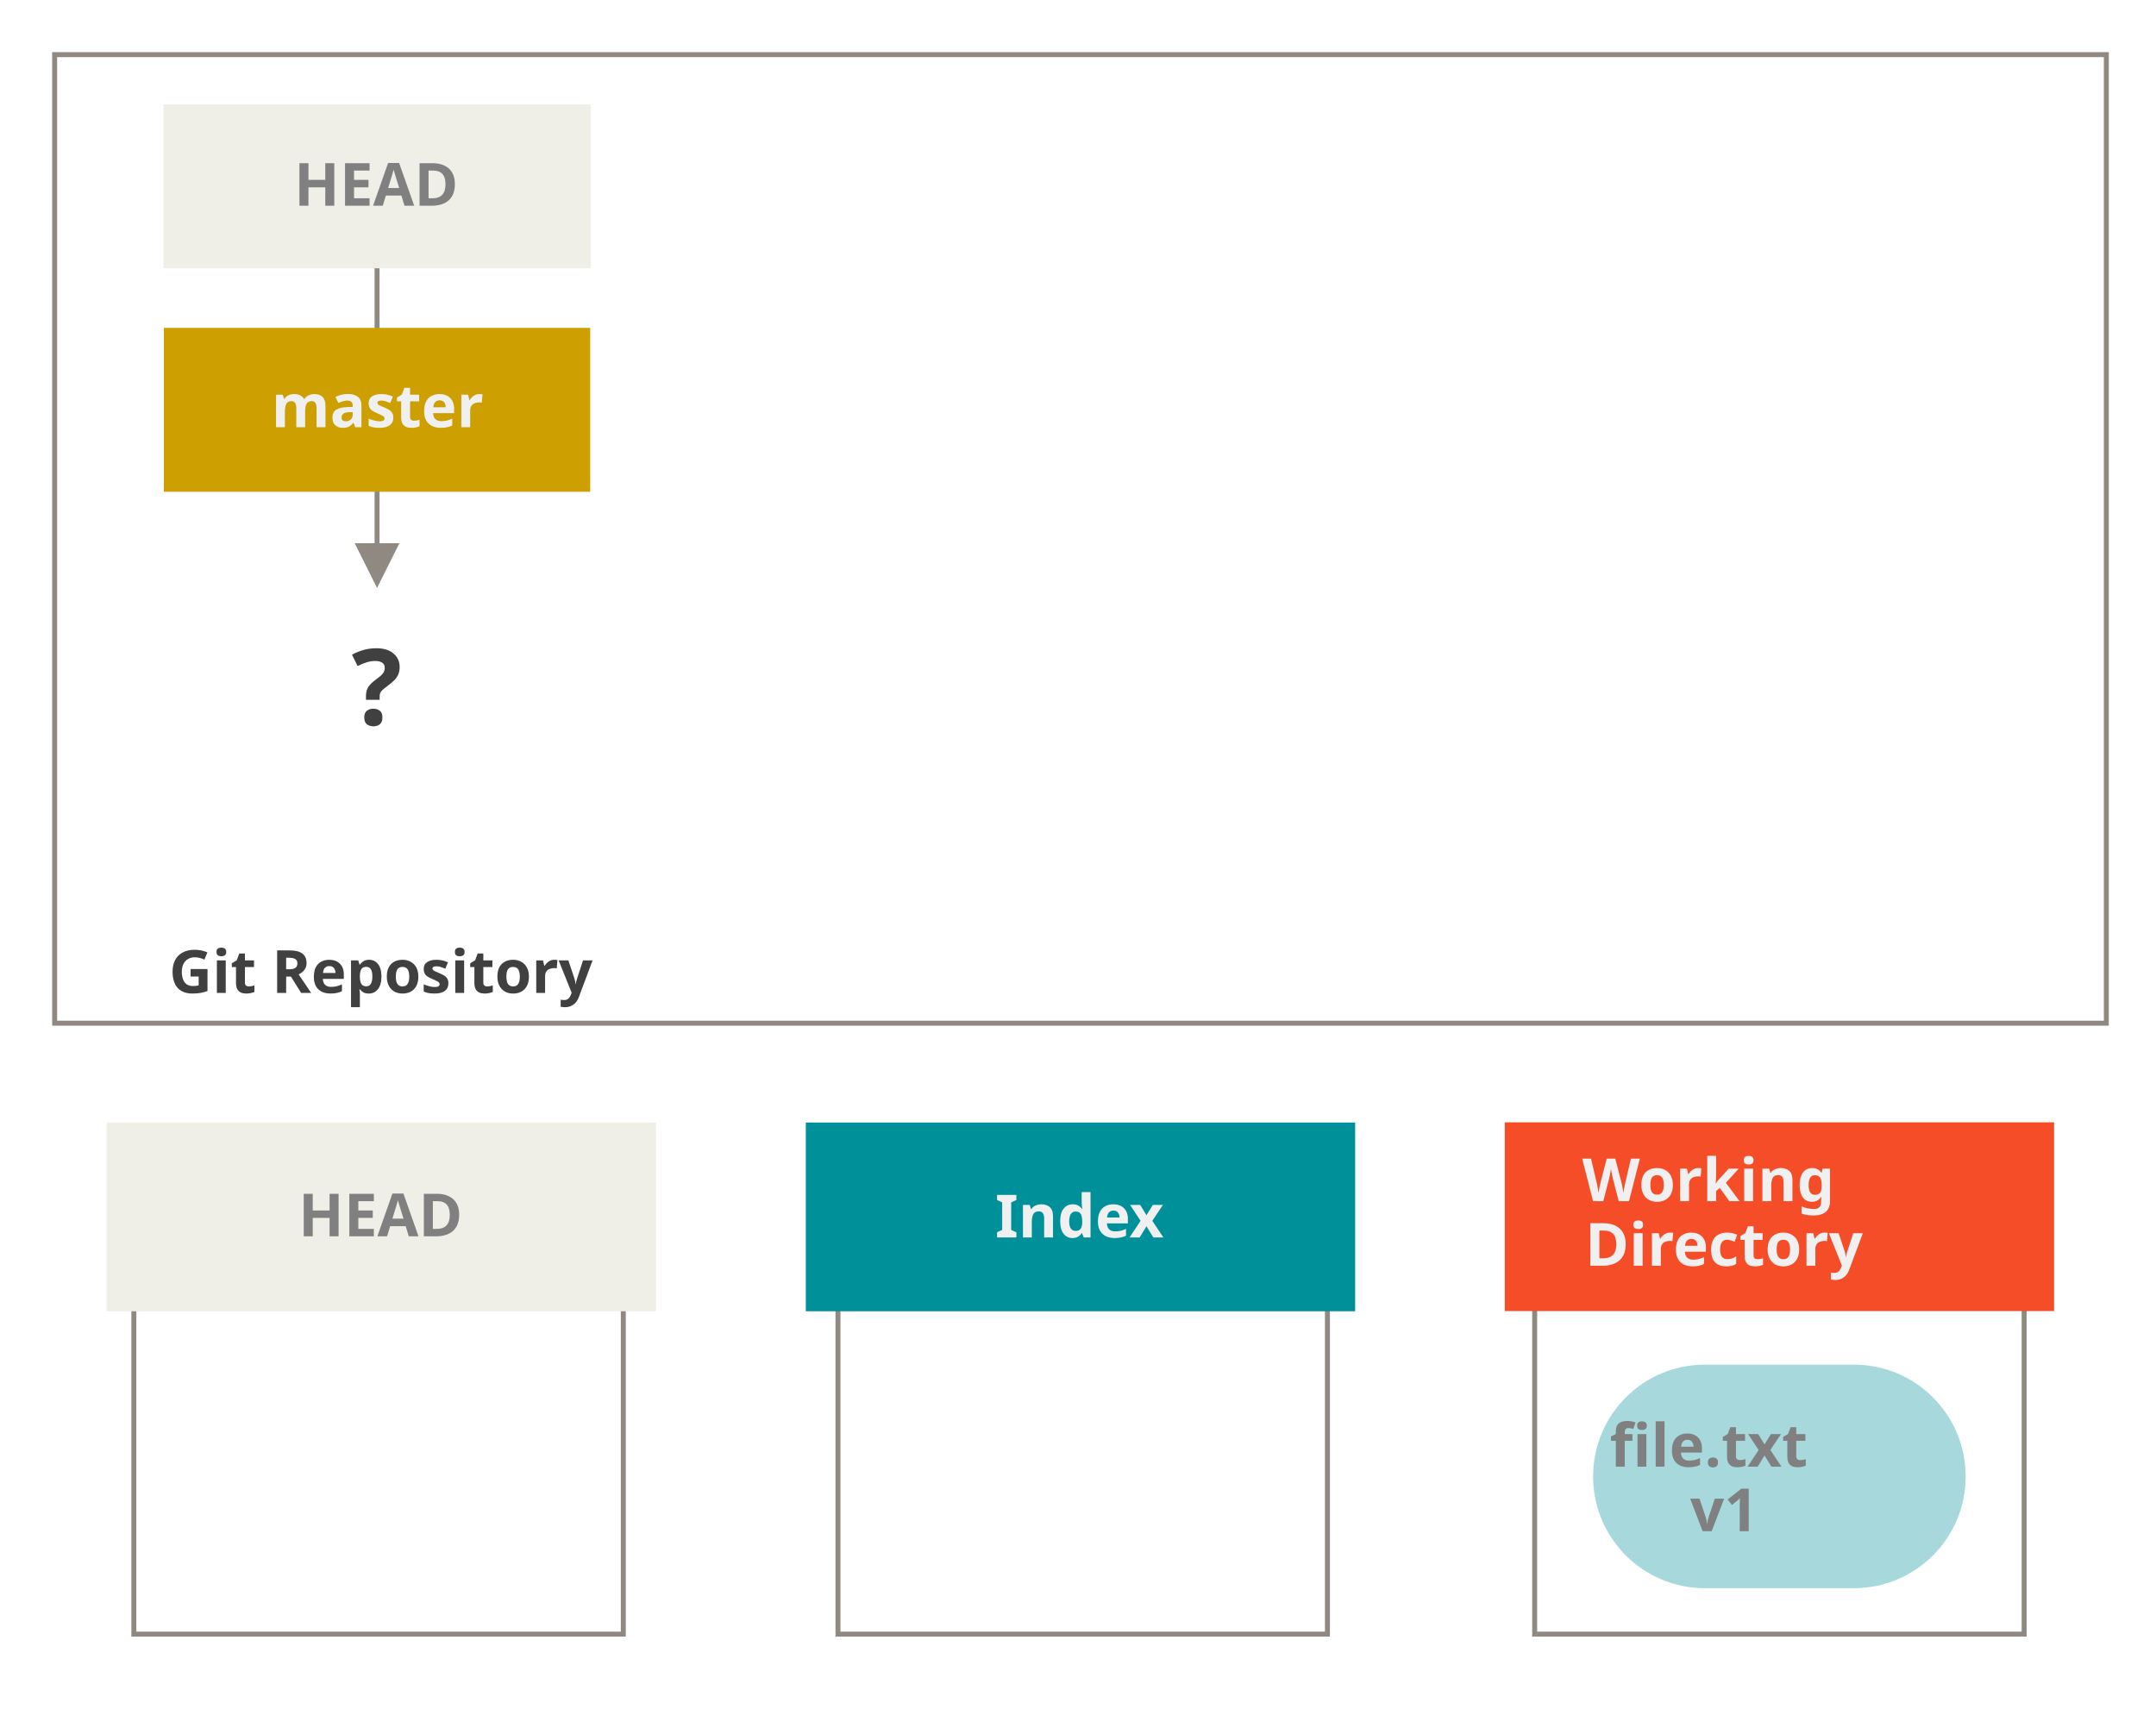
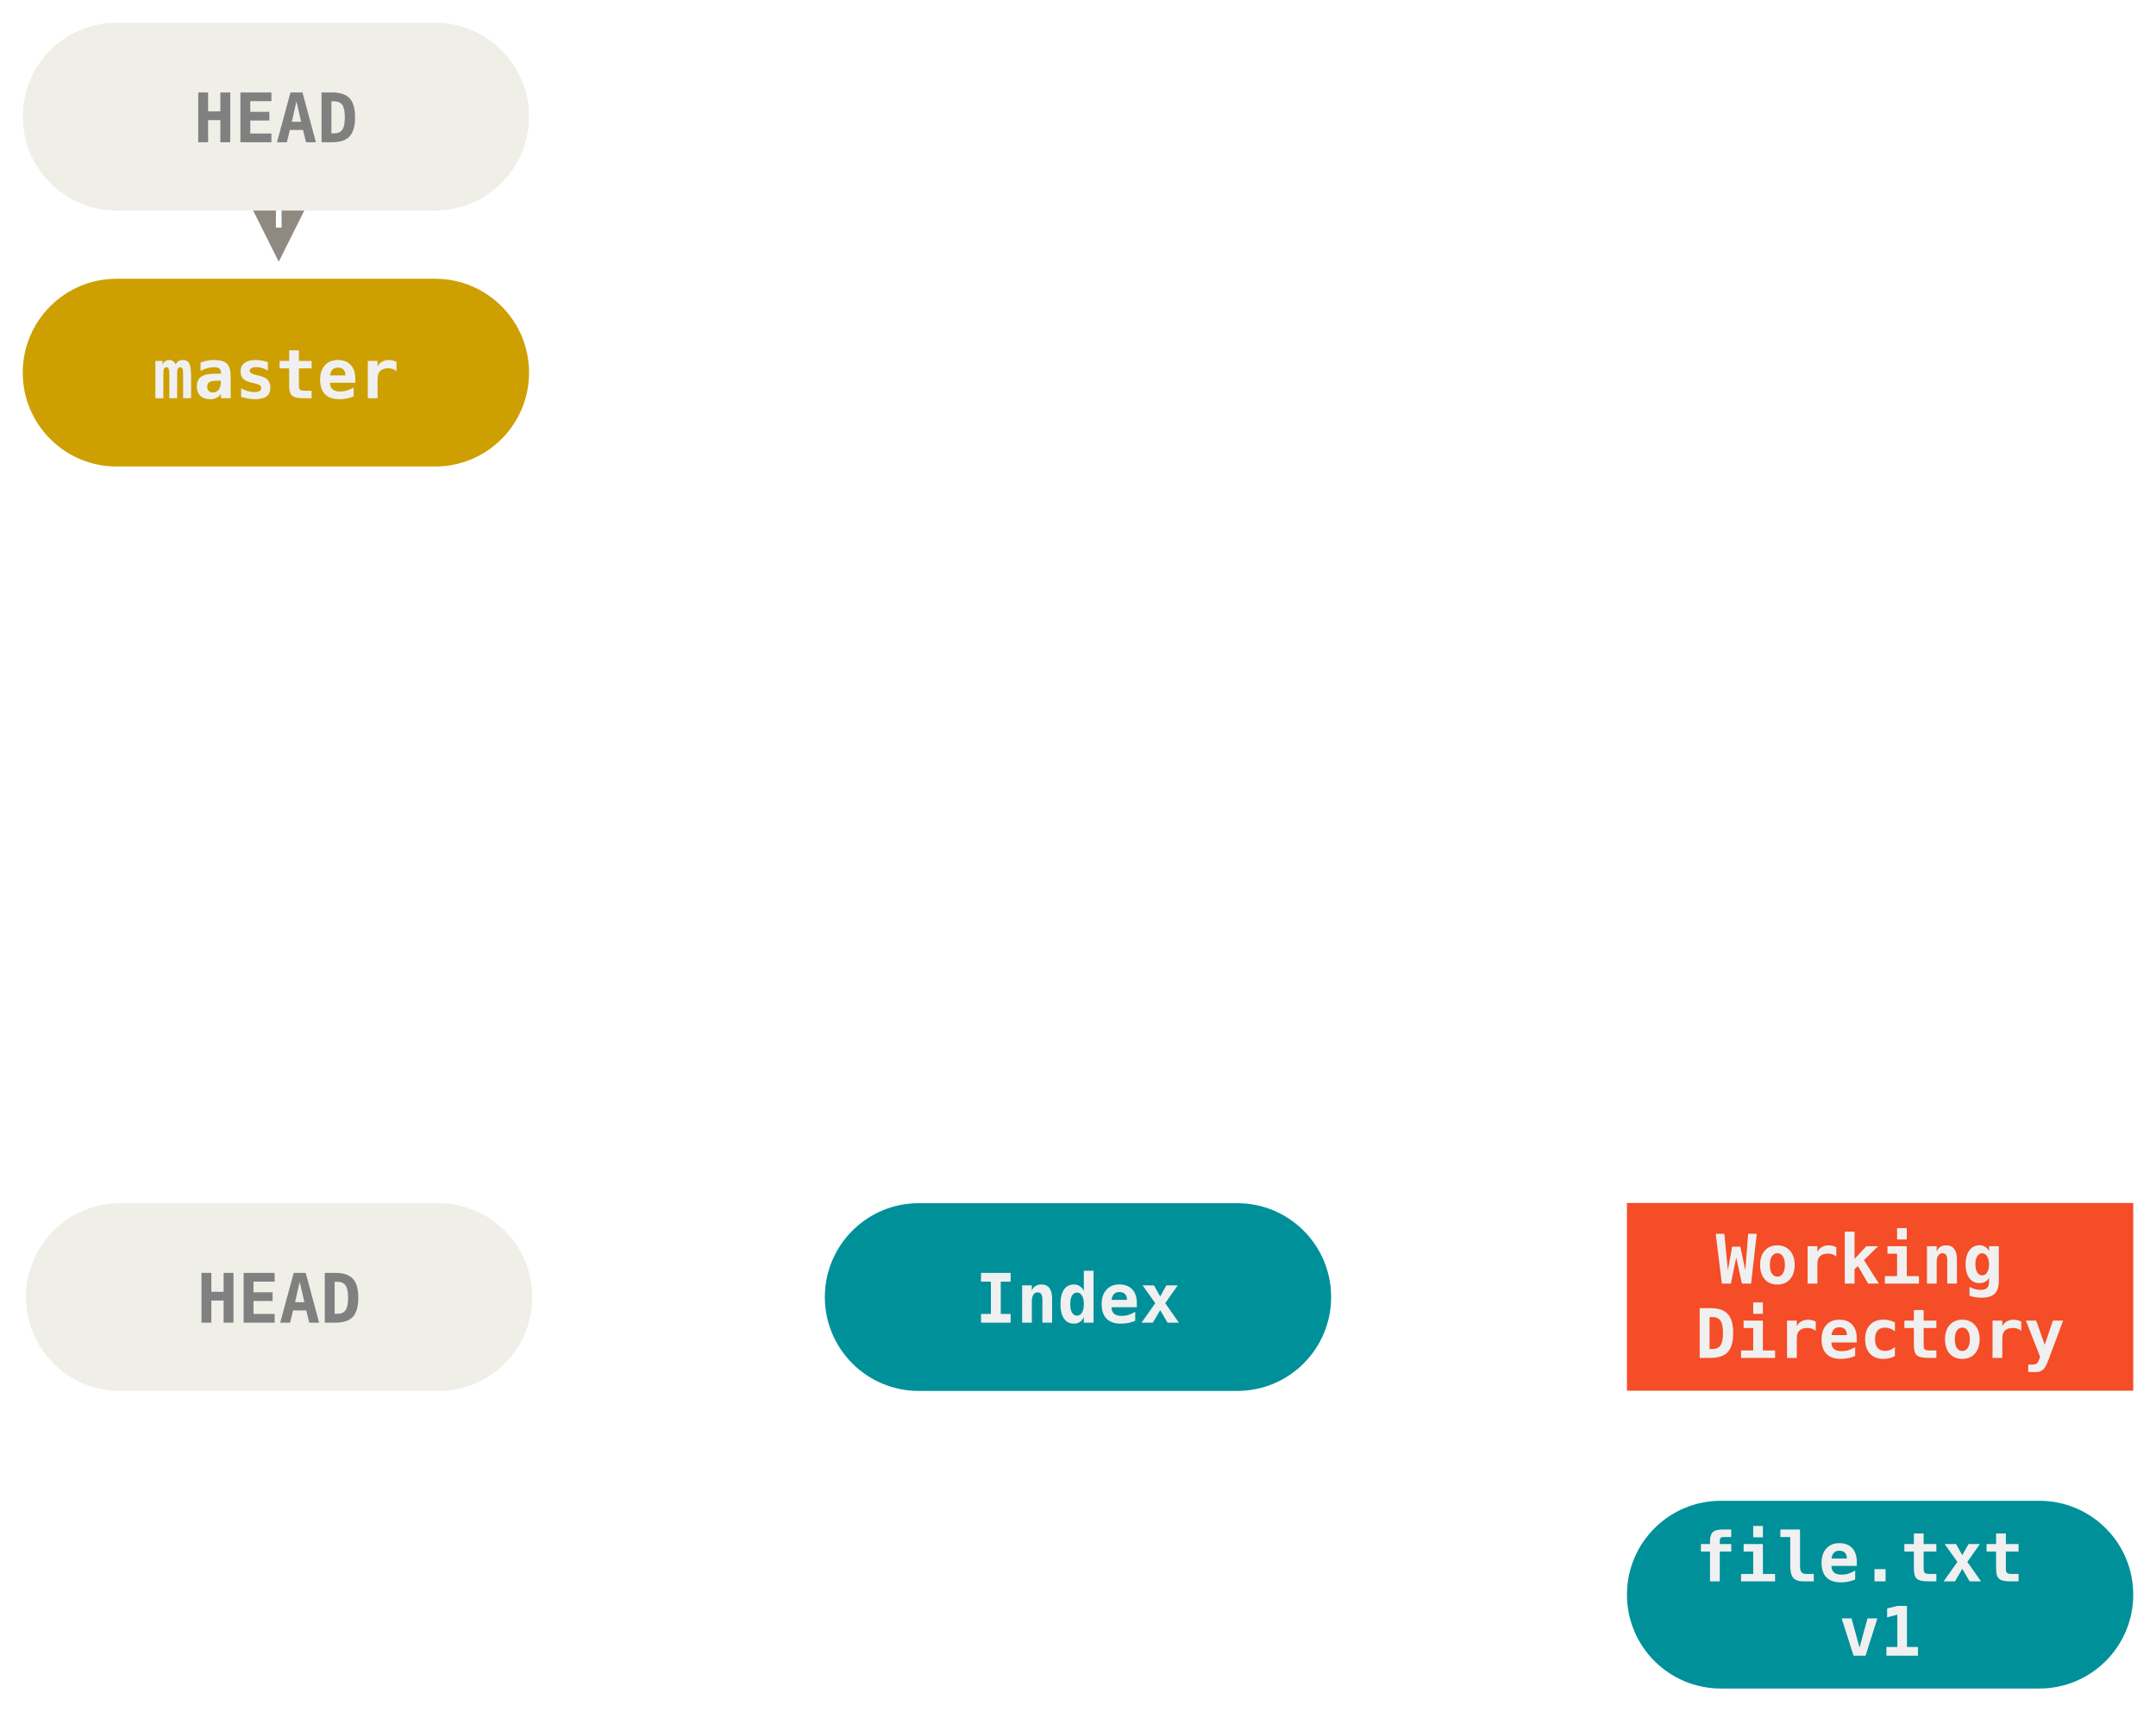
- <svg xmlns="http://www.w3.org/2000/svg" id="svg20384" version="1.1" viewBox="0 0 434 349">
-   <g id="07---Reset-1" fill="none" fill-rule="evenodd">
-     <g id="Rectangle-5-+-symref-(2-line)" transform="translate(162 226)">
-       <rect id="Rectangle-5" x="6.682" y="1" width="98.528" height="102" stroke="#8F8981" stroke-linecap="square" />
-       <g id="symref-(2-line)" transform="translate(.20995)">
-         <rect id="rect20337" width="110.58" height="38" fill="#00909A" />
-         <text id="text20341" transform="translate(-.2184 2.134)" font-size="12px" font-weight="700" style="fill:#979797;font-family:'Source Code Pro';font-size:12px;font-weight:700;text-anchor:middle">
-           <tspan id="tspan20339" x="55.29" y="21" style="fill:#f0f0f0">Index</tspan>
-         </text>
-       </g>
-     </g>
-     <g id="Rectangle-4-+-other-(2-line)" transform="translate(21 226)">
-       <rect id="Rectangle-4" x="5.943" y="1" width="98.528" height="102" stroke="#8F8981" stroke-linecap="square" />
-       <g id="other-(2-line)">
-         <g id="g20351" transform="translate(.47163)">
-           <rect id="rect20346" width="110.58" height="38" fill="#EFEFE7" />
-           <text id="master-4" transform="translate(-.1704 .88075)" font-size="12px" font-weight="700" style="fill:#979797;font-family:'Source Code Pro';font-size:12px;font-weight:700;text-anchor:middle">
-             <tspan id="tspan20348" x="55.29" y="22.031" style="fill:gray">HEAD</tspan>
-           </text>
-         </g>
-       </g>
-     </g>
-     <text id="?" transform="translate(-130.62 -8.3888)" font-size="12px" font-weight="700" style="fill:#404040;font-family:'Source Code Pro';font-feature-settings:normal;font-size:16px;font-variant-caps:normal;font-variant-ligatures:normal;font-variant-numeric:normal;font-weight:bold;text-align:center;text-anchor:middle">
-       <tspan id="tspan20369" x="206.5" y="154.34" style="fill:#404040;font-family:'Source Code Pro';font-feature-settings:normal;font-size:21.333px;font-variant-caps:normal;font-variant-ligatures:normal;font-variant-numeric:normal;font-weight:600;text-align:center;text-anchor:middle">?</tspan>
-     </text>
-     <rect id="Rectangle-7" x="11" y="11" width="413" height="195" stroke="#8F8981" stroke-linecap="square" />
-     <text id="Git-Repository" transform="translate(-129.84 -2.0935)" font-size="12px" font-weight="700" style="fill:#404040;font-family:'Source Code Pro';font-size:12px;font-weight:700;text-anchor:middle">
-       <tspan id="tspan20373" x="206.5" y="202" style="fill:#404040">Git Repository</tspan>
+ <svg xmlns="http://www.w3.org/2000/svg" version="1.1" width="758" height="601.6" viewBox="0 0 379 300.8">
+   <path d="m48.5 37v3h1v-3h4l-4.5 9-4.5-9z" fill="#8f8981" />
+   <g>
+     <rect x="145" y="211.49" width="89" height="33" rx="16.5" ry="16.5" fill="#00909a" />
+     <text font-size="12px" font-weight="700" font-family="'JetBrains Mono', 'Source Code Pro', monospace" text-anchor="middle">
+       <tspan x="189.5" y="232.49" fill="#f0f0f0">Index</tspan>
    </text>
  </g>
-   <g id="g20534">
-     <rect id="Rectangle-6" transform="translate(301.98 226)" x="6.948" y="1" width="98.528" height="102" style="fill:none;stroke-linecap:square;stroke:#8f8981" />
-     <g id="g20484" transform="translate(320.69 274.75)">
-       <rect id="Rectangle-1" width="75" height="45" rx="22.5" ry="22.5" style="fill-opacity:.35;fill:#00909a" />
-       <text id="text20476" transform="translate(-431.19 -217.97)" x="468.5" y="238.5" style="fill:gray;font-family:'Source Code Pro';font-feature-settings:normal;font-size:12px;font-variant-caps:normal;font-variant-ligatures:normal;font-variant-numeric:normal;font-weight:bold;letter-spacing:0px;line-height:13px;text-align:center;text-anchor:middle;word-spacing:0px" xml:space="preserve">
-         <tspan id="tspan20474" x="468.5" y="238.5">file.txt</tspan>
-         <tspan id="tspan20478" x="468.5" y="251.5">v1</tspan>
-       </text>
-     </g>
-     <g id="g20472" transform="translate(-73.975 -4.2292)">
-       <g id="ref-(2-line)" transform="translate(376.88 230.19)">
-         <rect id="Rectangle-2" width="110.58" height="38" style="fill:#f44d27" />
-       </g>
-       <text id="text20453" transform="translate(-56.635 117.41)" x="488.553" y="128.651" style="fill:#f0f0f0;font-family:'Source Code Pro';font-feature-settings:normal;font-size:12px;font-variant-caps:normal;font-variant-ligatures:normal;font-variant-numeric:normal;font-weight:bold;letter-spacing:0px;line-height:10px;text-align:center;text-anchor:middle;word-spacing:0px" xml:space="preserve">
-         <tspan id="tspan20451" x="488.553" y="128.651" style="fill:#f0f0f0;line-height:13px">Working</tspan>
-         <tspan id="tspan20455" x="488.553" y="141.651" style="fill:#f0f0f0;line-height:13px">Directory</tspan>
-       </text>
-     </g>
+   <g>
+     <rect x="4.57" y="211.49" width="89" height="33" rx="16.5" ry="16.5" fill="#efefe7" />
+     <text font-size="12px" font-weight="700" font-family="'JetBrains Mono', 'Source Code Pro', monospace" text-anchor="middle">
+       <tspan x="49.07" y="232.49" fill="gray">HEAD</tspan>
+     </text>
  </g>
-   <g id="Line-+-symref-+-goldref-8" transform="translate(32.986 21.01)" style="fill-rule:evenodd;fill:none">
-     <path id="Line-9" transform="translate(-.5865 1.3)" d="m43 87.058v-67.116h1v67.116h4l-4.5 9-4.5-9z" style="fill-rule:nonzero;fill:#8f8981" />
-     <g id="other-5" transform="translate(-.0865)">
-       <rect id="rect21609" width="86" height="33" style="fill-rule:evenodd;fill:#efefe7" />
-       <text id="text21613" transform="translate(-.17034 -.588)" font-size="12px" font-weight="700" style="fill:#979797;font-family:'Source Code Pro';font-size:12px;font-weight:700;text-anchor:middle">
-         <tspan id="tspan21611" x="43" y="21" style="fill:gray">HEAD</tspan>
-       </text>
-     </g>
-     <g id="goldref-4" transform="translate(0,45)">
-       <rect id="Rectangle-3-4" transform="scale(.79469 1)" width="108" height="33" style="fill-rule:evenodd;fill:#cd9f00" />
-       <text id="master-2-0" transform="translate(-10.987)" font-size="12px" font-weight="700" style="fill:#979797;font-family:'Source Code Pro';font-size:12px;font-weight:700;text-anchor:middle">
-         <tspan id="tspan21617" x="54" y="20" style="fill:#f0f0f0">master</tspan>
-       </text>
-     </g>
+   <g>
+     <rect x="286" y="263.8" width="89" height="33" rx="16.5" ry="16.5" fill="#00909a" />
+     <text font-size="12px" font-weight="700" font-family="'JetBrains Mono', 'Source Code Pro', monospace" text-anchor="middle">
+       <tspan x="330.5" y="277.965" fill="#f0f0f0">file.txt</tspan>
+       <tspan x="330.5" dy="13.07" fill="#f0f0f0">v1</tspan>
+     </text>
+   </g>
+   <g>
+     <rect x="286" y="211.45" width="89" height="33" fill="#f44d27" />
+     <text font-size="12px" font-weight="700" font-family="'JetBrains Mono', 'Source Code Pro', monospace" text-anchor="middle">
+       <tspan x="330.5" y="225.615" fill="#f0f0f0">Working</tspan>
+       <tspan x="330.5" dy="13.07" fill="#f0f0f0">Directory</tspan>
+     </text>
+   </g>
+   <g>
+     <rect x="4" y="4" width="89" height="33" rx="16.5" ry="16.5" fill="#efefe7" />
+     <text font-size="12px" font-weight="700" font-family="'JetBrains Mono', 'Source Code Pro', monospace" text-anchor="middle">
+       <tspan x="48.5" y="25" fill="gray">HEAD</tspan>
+     </text>
+   </g>
+   <g>
+     <rect x="4" y="49" width="89" height="33" rx="16.5" ry="16.5" fill="#cd9f00" />
+     <text font-size="12px" font-weight="700" font-family="'JetBrains Mono', 'Source Code Pro', monospace" text-anchor="middle">
+       <tspan x="48.5" y="70" fill="#f0f0f0">master</tspan>
+     </text>
  </g>
</svg>
